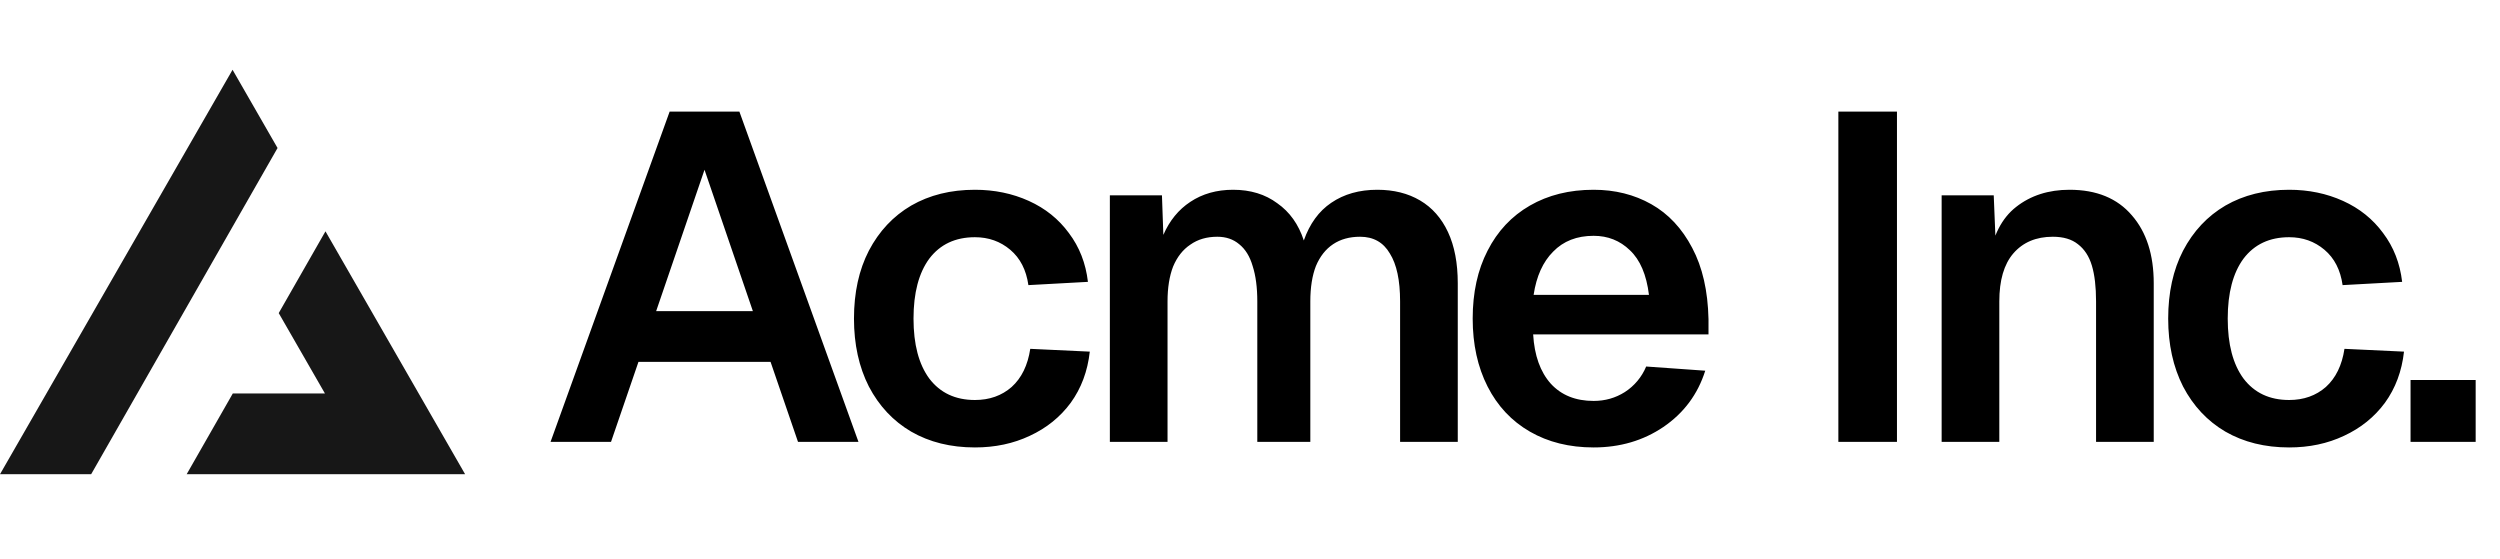
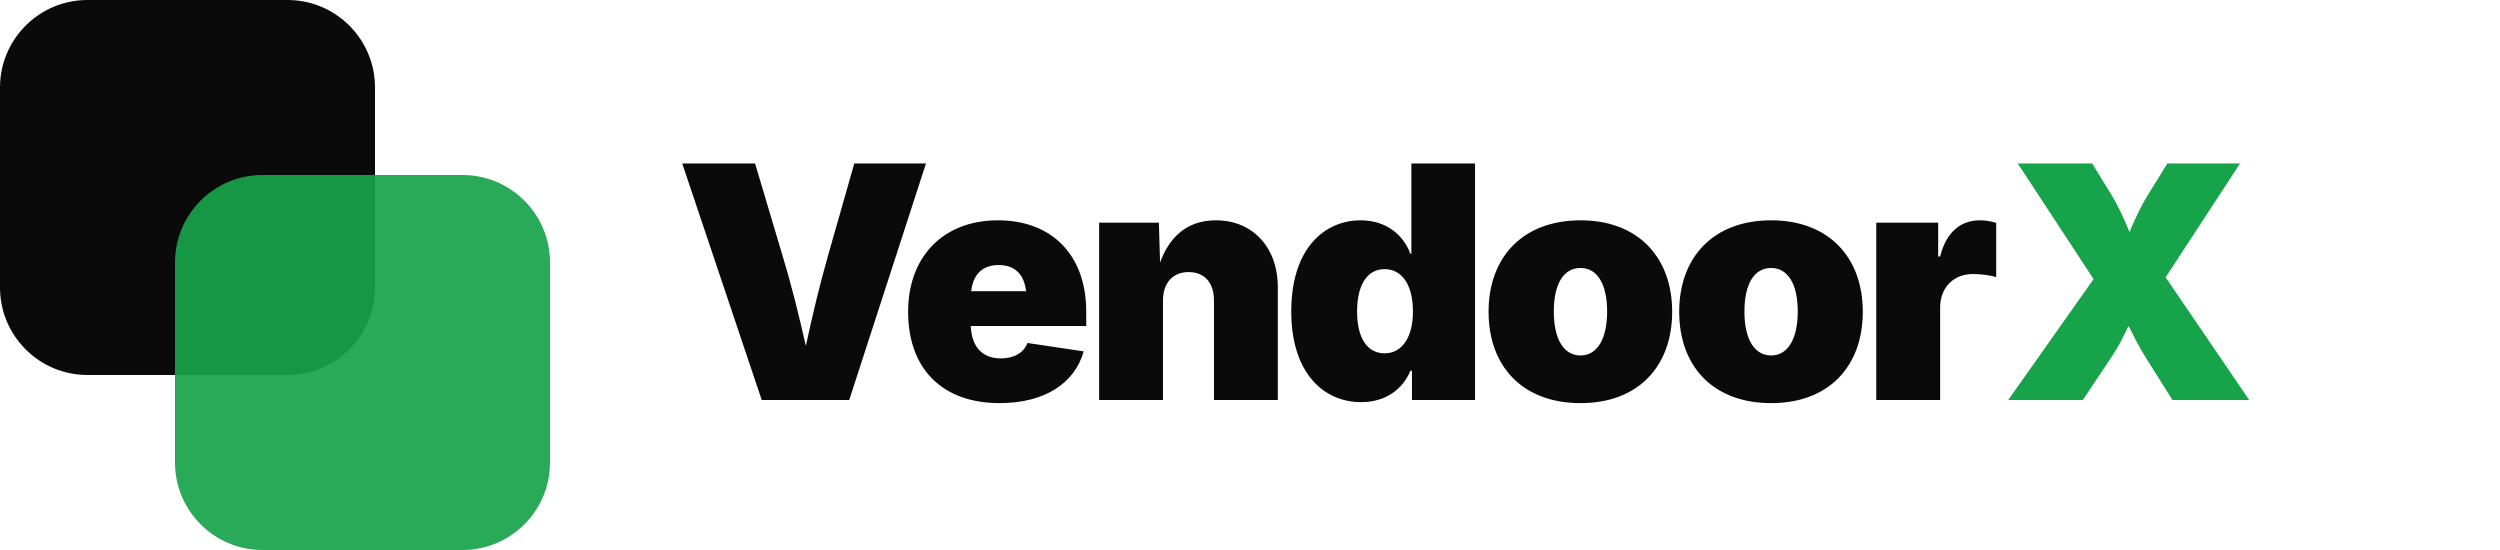
- <svg xmlns="http://www.w3.org/2000/svg" width="215" height="48" fill="none">
-   <path fill="#000" d="M57.588 9.6h6L73.828 38h-5.2l-2.36-6.88h-11.36L52.548 38h-5.2l10.24-28.4Zm7.16 17.16-4.16-12.16-4.16 12.16h8.32Zm23.694-2.24c-.186-1.307-.706-2.32-1.56-3.04-.853-.72-1.866-1.08-3.04-1.08-1.68 0-2.986.613-3.92 1.84-.906 1.227-1.36 2.947-1.36 5.16s.454 3.933 1.36 5.16c.934 1.227 2.24 1.84 3.92 1.84 1.254 0 2.307-.373 3.16-1.12.854-.773 1.387-1.867 1.6-3.28l5.12.24c-.186 1.68-.733 3.147-1.64 4.4-.906 1.227-2.08 2.173-3.52 2.84-1.413.667-2.986 1-4.72 1-2.08 0-3.906-.453-5.48-1.36-1.546-.907-2.76-2.2-3.64-3.88-.853-1.68-1.28-3.627-1.28-5.84 0-2.24.427-4.187 1.28-5.84.88-1.68 2.094-2.973 3.64-3.88 1.574-.907 3.4-1.36 5.48-1.36 1.68 0 3.227.32 4.64.96 1.414.64 2.56 1.56 3.44 2.76.907 1.2 1.454 2.6 1.64 4.2l-5.12.28Zm11.486-7.72.12 3.4c.534-1.227 1.307-2.173 2.32-2.84 1.04-.693 2.267-1.04 3.68-1.04 1.494 0 2.76.387 3.8 1.16 1.067.747 1.827 1.813 2.28 3.2.507-1.44 1.294-2.52 2.36-3.24 1.094-.747 2.414-1.12 3.96-1.12 1.414 0 2.64.307 3.68.92s1.84 1.52 2.4 2.72c.56 1.2.84 2.667.84 4.4V38h-4.96V25.92c0-1.813-.293-3.187-.88-4.12-.56-.96-1.413-1.44-2.56-1.44-.906 0-1.68.213-2.32.64-.64.427-1.133 1.053-1.48 1.88-.32.827-.48 1.84-.48 3.04V38h-4.56V25.92c0-1.2-.133-2.213-.4-3.04-.24-.827-.626-1.453-1.16-1.88-.506-.427-1.133-.64-1.88-.64-.906 0-1.68.227-2.32.68-.64.427-1.133 1.053-1.48 1.88-.32.827-.48 1.827-.48 3V38h-4.96V16.8h4.48Zm26.723 10.6c0-2.24.427-4.187 1.28-5.84.854-1.68 2.067-2.973 3.64-3.88 1.574-.907 3.4-1.36 5.48-1.36 1.84 0 3.494.413 4.96 1.24 1.467.827 2.64 2.08 3.52 3.76.88 1.653 1.347 3.693 1.4 6.12v1.32h-15.08c.107 1.813.614 3.227 1.52 4.24.907.987 2.134 1.48 3.68 1.48.987 0 1.88-.253 2.68-.76a4.803 4.803 0 0 0 1.84-2.2l5.08.36c-.64 2.027-1.84 3.64-3.6 4.84-1.733 1.173-3.733 1.76-6 1.76-2.08 0-3.906-.453-5.48-1.36-1.573-.907-2.786-2.2-3.64-3.88-.853-1.68-1.28-3.627-1.28-5.84Zm15.16-2.04c-.213-1.733-.76-3.013-1.64-3.84-.853-.827-1.893-1.24-3.12-1.24-1.44 0-2.6.453-3.48 1.36-.88.88-1.44 2.12-1.68 3.72h9.92ZM163.139 9.6V38h-5.04V9.6h5.04Zm8.322 7.2.24 5.88-.64-.36c.32-2.053 1.094-3.56 2.32-4.52 1.254-.987 2.787-1.48 4.6-1.48 2.32 0 4.107.733 5.36 2.2 1.254 1.44 1.88 3.387 1.88 5.84V38h-4.96V25.92c0-1.253-.12-2.28-.36-3.08-.24-.8-.64-1.413-1.2-1.84-.533-.427-1.253-.64-2.16-.64-1.44 0-2.573.48-3.4 1.44-.8.933-1.2 2.307-1.2 4.12V38h-4.96V16.8h4.48Zm30.003 7.72c-.186-1.307-.706-2.32-1.56-3.04-.853-.72-1.866-1.08-3.04-1.08-1.68 0-2.986.613-3.92 1.84-.906 1.227-1.36 2.947-1.36 5.16s.454 3.933 1.36 5.16c.934 1.227 2.24 1.84 3.92 1.84 1.254 0 2.307-.373 3.16-1.12.854-.773 1.387-1.867 1.6-3.28l5.12.24c-.186 1.68-.733 3.147-1.64 4.4-.906 1.227-2.08 2.173-3.52 2.84-1.413.667-2.986 1-4.72 1-2.08 0-3.906-.453-5.48-1.36-1.546-.907-2.76-2.2-3.64-3.88-.853-1.68-1.28-3.627-1.28-5.84 0-2.24.427-4.187 1.28-5.84.88-1.68 2.094-2.973 3.64-3.88 1.574-.907 3.4-1.36 5.48-1.36 1.68 0 3.227.32 4.64.96 1.414.64 2.56 1.56 3.44 2.76.907 1.2 1.454 2.6 1.64 4.2l-5.12.28Zm11.443 8.16V38h-5.6v-5.32h5.6Z" />
-   <path fill="#171717" fill-rule="evenodd" d="m7.839 40.783 16.03-28.054L20 6 0 40.783h7.839Zm8.214 0H40L27.99 19.894l-4.02 7.032 3.976 6.914H20.02l-3.967 6.943Z" clip-rule="evenodd" />
+ <svg xmlns="http://www.w3.org/2000/svg" width="200" height="44" viewBox="0 0 200 44" fill="none">
+   <rect x="0" y="0" width="30" height="30" rx="7" fill="#0a0a0a" />
+   <rect x="14" y="14" width="30" height="30" rx="7" fill="#16a34a" opacity="0.92" />
+   <text x="54" y="32" font-family="system-ui, -apple-system, sans-serif" font-weight="900" font-size="26" letter-spacing="-1" fill="#0a0a0a">Vendoor<tspan fill="#16a34a">X</tspan>
+   </text>
</svg>
